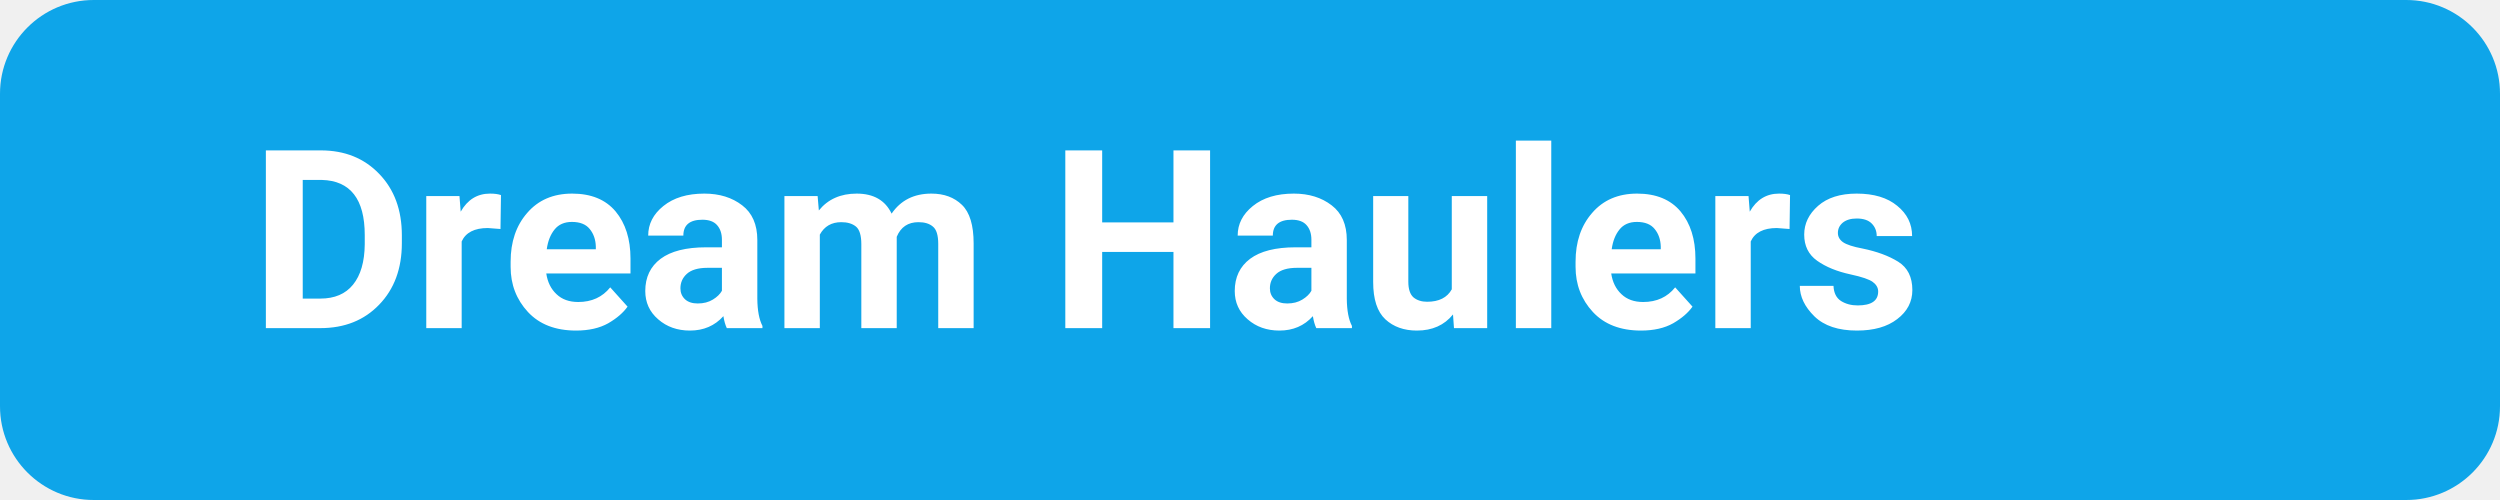
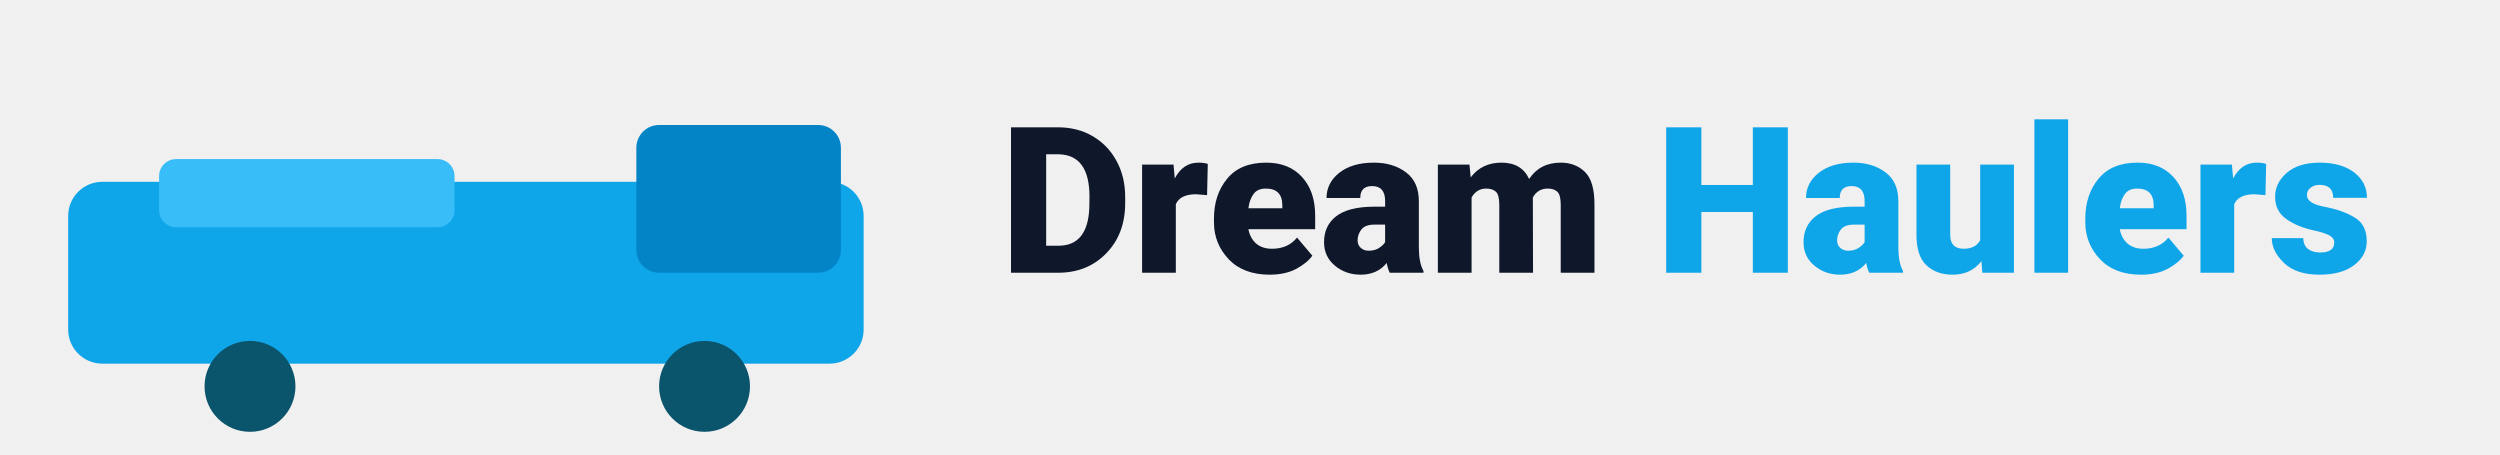
- <svg xmlns="http://www.w3.org/2000/svg" width="160" height="32" viewBox="0 0 160 32" fill="none">
-   <rect width="160" height="32" rx="6" fill="#0ea5e9" />
-   <text x="16" y="21" font-family="Segoe UI, Roboto, Helvetica, Arial, sans-serif" font-size="16" font-weight="700" fill="#ffffff">Dream Haulers</text>
+ <svg xmlns="http://www.w3.org/2000/svg" width="220" height="40" viewBox="0 0 220 40" fill="none">
+   <g transform="translate(6,8)">
+     <rect x="0" y="8" width="70" height="16" rx="3" fill="#0ea5e9" />
+     <rect x="50" y="3" width="18" height="13" rx="2" fill="#0284c7" />
+     <circle cx="16" cy="26" r="4" fill="#0b556c" />
+     <circle cx="56" cy="26" r="4" fill="#0b556c" />
+     <rect x="8" y="6" width="26" height="6" rx="1.5" fill="#38bdf8" />
+   </g>
+   <text x="88" y="24" font-family="Segoe UI, Roboto, Helvetica, Arial, sans-serif" font-size="18" font-weight="800" fill="#0f172a">Dream <tspan fill="#0ea5e9">Haulers</tspan>
+   </text>
</svg>
